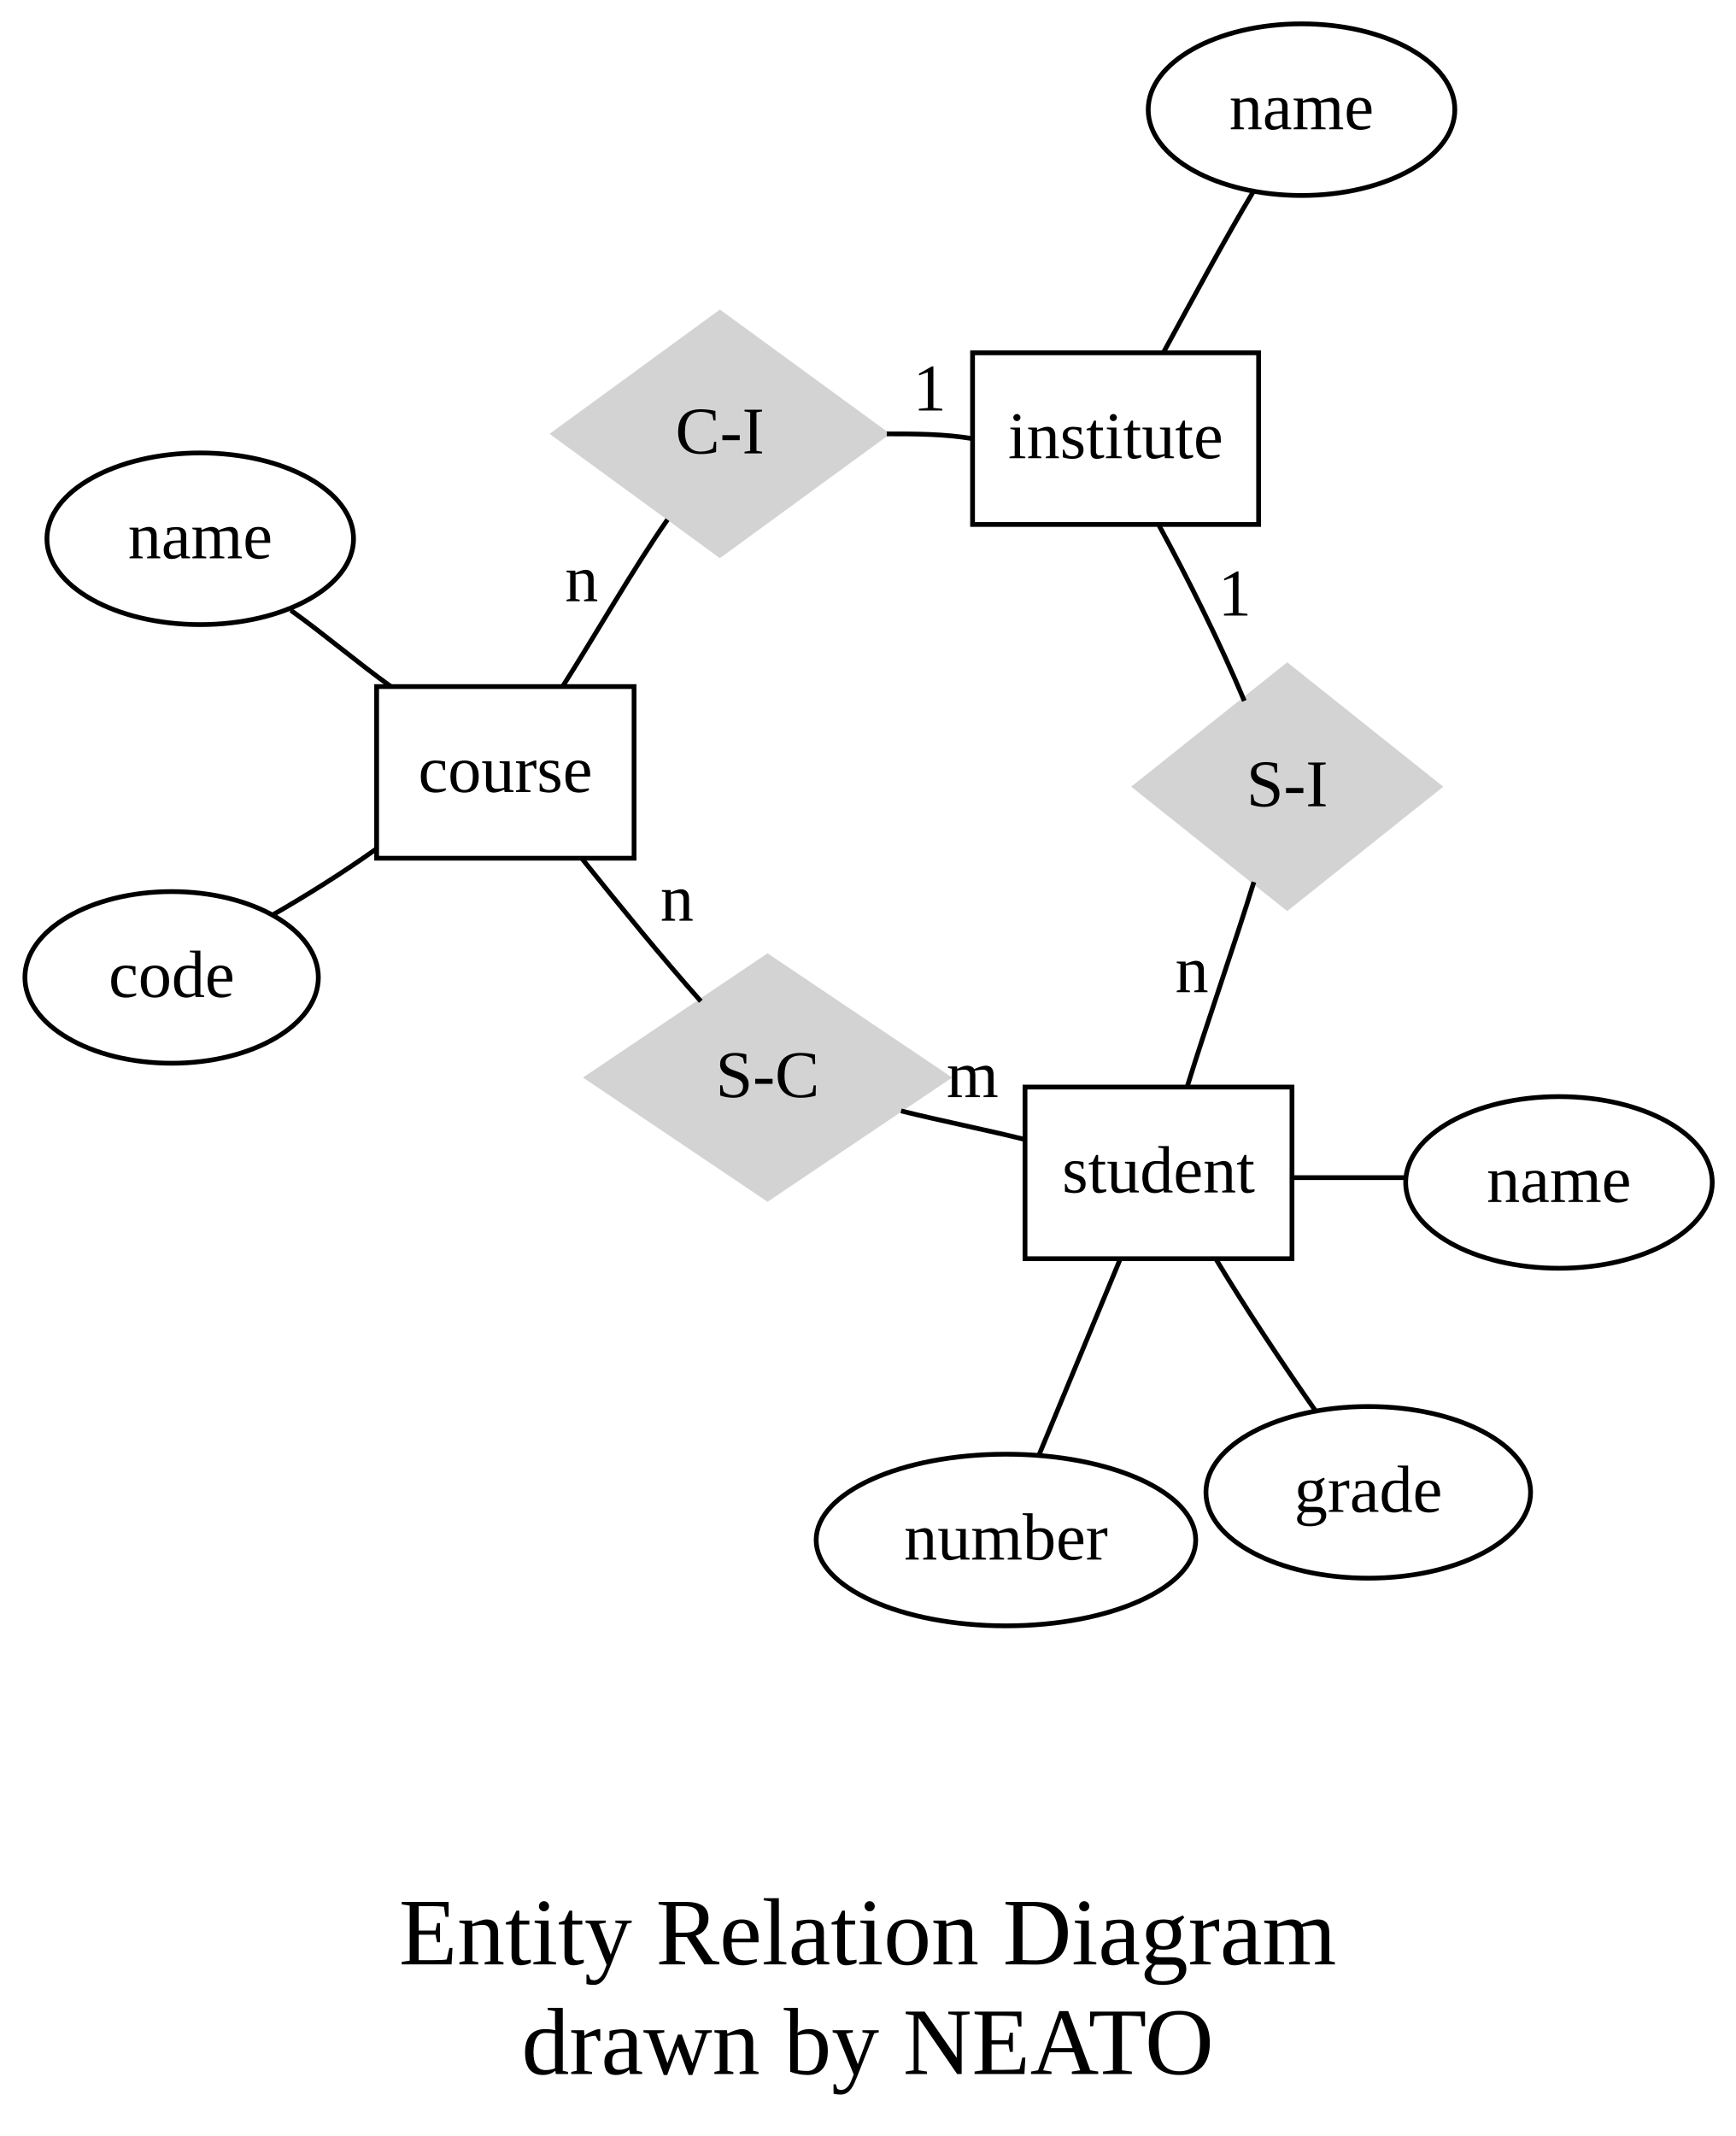
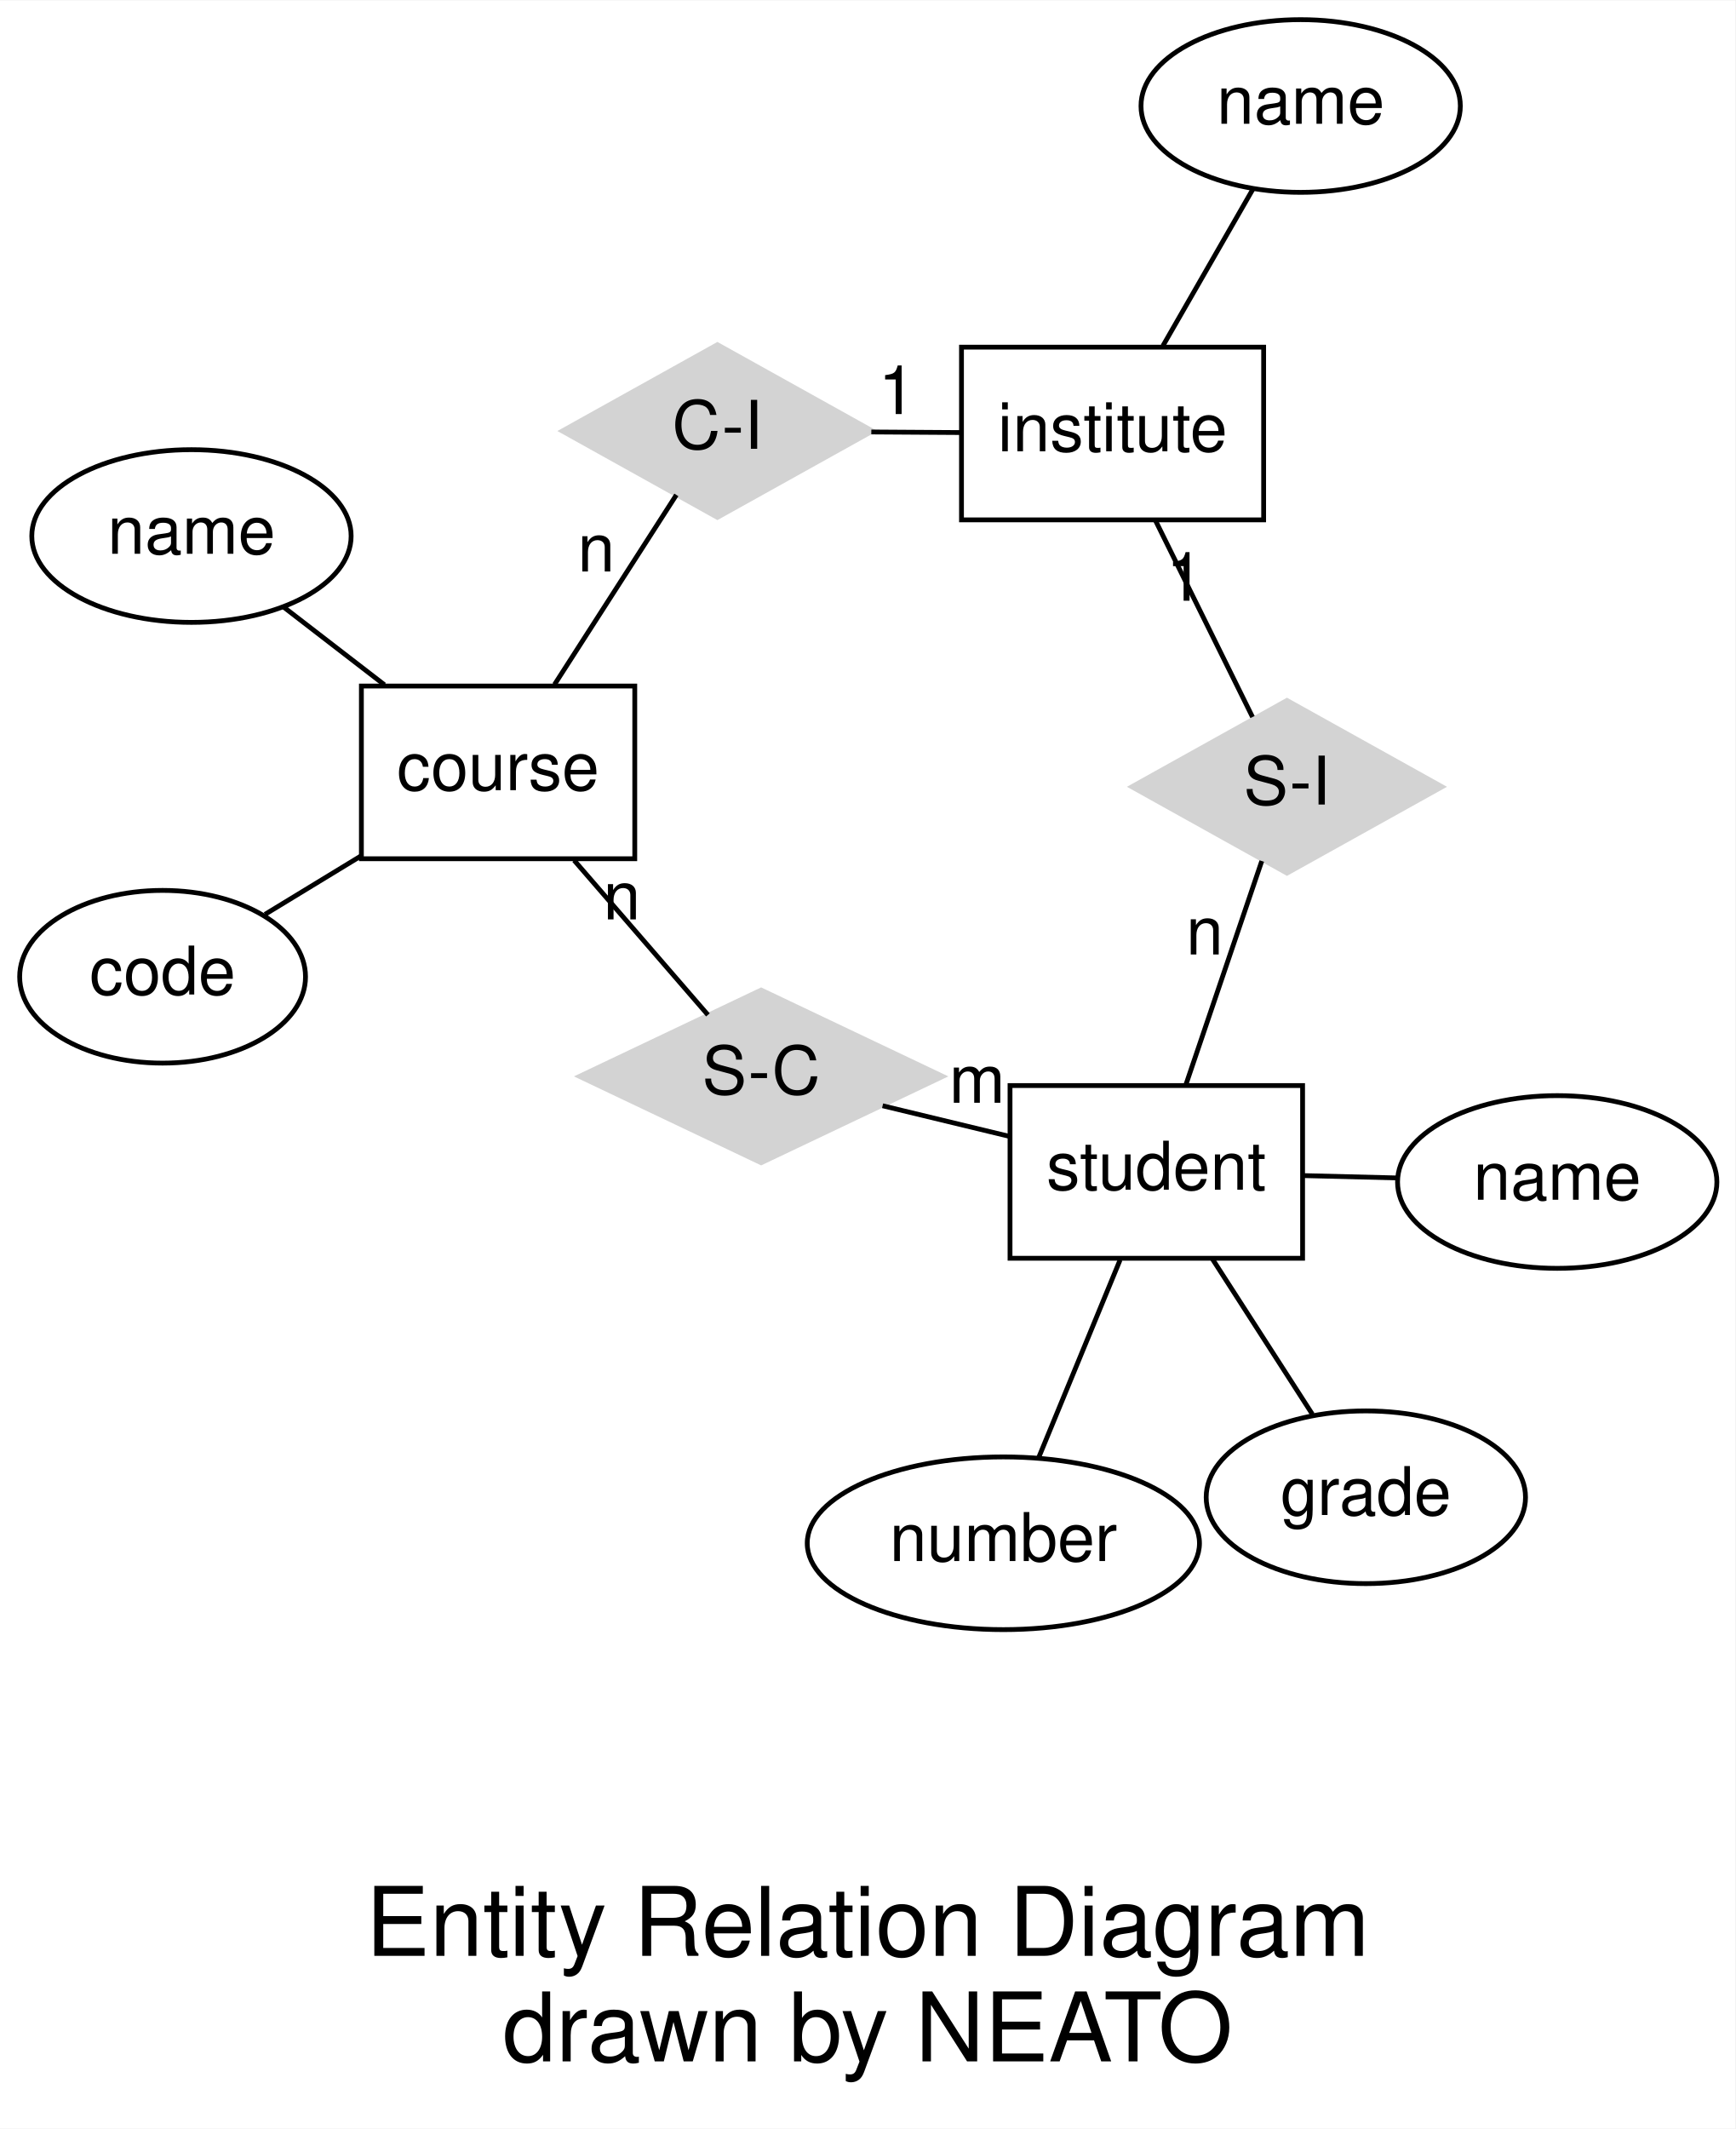
- <svg xmlns="http://www.w3.org/2000/svg" width="364pt" height="448pt" viewBox="0.00 0.00 364.00 448.00">
-   <g id="graph0" class="graph" transform="scale(1 1) rotate(0) translate(4 444)">
-     <polygon style="fill:white;stroke:white;" points="-4,4 -4,-444 360,-444 360,4 -4,4" />
-     <text text-anchor="middle" x="178" y="-32" style="font-family:Times New Roman;font-size:20.00;">Entity Relation Diagram</text>
-     <text text-anchor="middle" x="178" y="-9" style="font-family:Times New Roman;font-size:20.00;">drawn by NEATO</text>
+ <svg xmlns="http://www.w3.org/2000/svg" width="362pt" height="444pt" viewBox="0.00 0.00 361.83 443.60">
+   <g id="graph0" class="graph" transform="scale(1 1) rotate(0) translate(4 439.6)">
+     <polygon fill="white" stroke="transparent" points="-4,4 -4,-439.6 357.83,-439.6 357.83,4 -4,4" />
+     <text text-anchor="middle" x="176.91" y="-32" font-family="Helvetica,Arial,sans-serif" font-size="20.00">Entity Relation Diagram</text>
+     <text text-anchor="middle" x="176.91" y="-10" font-family="Helvetica,Arial,sans-serif" font-size="20.00">drawn by NEATO</text>
    <g id="node1" class="node">
-       <polygon style="fill:none;stroke:black;" points="129,-300 75,-300 75,-264 129,-264 129,-300" />
-       <text text-anchor="middle" x="102" y="-277.9" style="font-family:Times New Roman;font-size:14.00;">course</text>
+       <polygon fill="none" stroke="black" points="128.35,-296.69 71.35,-296.69 71.35,-260.69 128.35,-260.69 128.35,-296.69" />
+       <text text-anchor="middle" x="99.85" y="-274.99" font-family="Helvetica,Arial,sans-serif" font-size="14.00">course</text>
+     </g>
+     <g id="node10" class="node">
+       <polygon fill="lightgrey" stroke="lightgrey" points="145.58,-367.85 113.24,-349.85 145.58,-331.85 177.92,-349.85 145.58,-367.85" />
+       <text text-anchor="middle" x="145.58" y="-346.15" font-family="Helvetica,Arial,sans-serif" font-size="14.00">C-I</text>
+     </g>
+     <g id="edge3" class="edge">
+       <path fill="none" stroke="black" d="M111.62,-297.01C119.56,-309.37 129.86,-325.38 137.02,-336.53" />
+       <text text-anchor="middle" x="120.32" y="-320.57" font-family="Helvetica,Arial,sans-serif" font-size="14.00">n</text>
+     </g>
+     <g id="node2" class="node">
+       <polygon fill="none" stroke="black" points="259.47,-367.33 196.47,-367.33 196.47,-331.33 259.47,-331.33 259.47,-367.33" />
+       <text text-anchor="middle" x="227.97" y="-345.63" font-family="Helvetica,Arial,sans-serif" font-size="14.00">institute</text>
+     </g>
+     <g id="node5" class="node">
+       <ellipse fill="none" stroke="black" cx="267.19" cy="-417.6" rx="33.29" ry="18" />
+       <text text-anchor="middle" x="267.19" y="-413.9" font-family="Helvetica,Arial,sans-serif" font-size="14.00">name</text>
+     </g>
+     <g id="edge5" class="edge">
+       <path fill="none" stroke="black" d="M238.48,-367.63C244.29,-377.74 251.47,-390.23 257.19,-400.2" />
+     </g>
+     <g id="node12" class="node">
+       <polygon fill="lightgrey" stroke="lightgrey" points="264.33,-293.69 231.99,-275.69 264.33,-257.69 296.67,-275.69 264.33,-293.69" />
+       <text text-anchor="middle" x="264.33" y="-271.99" font-family="Helvetica,Arial,sans-serif" font-size="14.00">S-I</text>
+     </g>
+     <g id="edge6" class="edge">
+       <path fill="none" stroke="black" d="M236.95,-331.13C243.18,-318.52 251.36,-301.96 257.15,-290.23" />
+       <text text-anchor="middle" x="243.05" y="-314.48" font-family="Helvetica,Arial,sans-serif" font-size="14.00">1</text>
+     </g>
+     <g id="node3" class="node">
+       <polygon fill="none" stroke="black" points="267.59,-213.41 206.59,-213.41 206.59,-177.41 267.59,-177.41 267.59,-213.41" />
+       <text text-anchor="middle" x="237.09" y="-191.71" font-family="Helvetica,Arial,sans-serif" font-size="14.00">student</text>
+     </g>
+     <g id="node6" class="node">
+       <ellipse fill="none" stroke="black" cx="320.68" cy="-193.31" rx="33.29" ry="18" />
+       <text text-anchor="middle" x="320.68" y="-189.61" font-family="Helvetica,Arial,sans-serif" font-size="14.00">name</text>
+     </g>
+     <g id="edge9" class="edge">
+       <path fill="none" stroke="black" d="M267.74,-194.64C274.17,-194.48 280.98,-194.31 287.5,-194.15" />
+     </g>
+     <g id="node8" class="node">
+       <ellipse fill="none" stroke="black" cx="280.78" cy="-127.59" rx="33.29" ry="18" />
+       <text text-anchor="middle" x="280.78" y="-123.89" font-family="Helvetica,Arial,sans-serif" font-size="14.00">grade</text>
+     </g>
+     <g id="edge8" class="edge">
+       <path fill="none" stroke="black" d="M248.8,-177.24C255.27,-167.19 263.27,-154.78 269.64,-144.88" />
+     </g>
+     <g id="node9" class="node">
+       <ellipse fill="none" stroke="black" cx="205.2" cy="-118" rx="40.89" ry="18" />
+       <text text-anchor="middle" x="205.2" y="-114.3" font-family="Helvetica,Arial,sans-serif" font-size="14.00">number</text>
+     </g>
+     <g id="edge10" class="edge">
+       <path fill="none" stroke="black" d="M229.54,-177.07C224.42,-164.64 217.68,-148.29 212.6,-135.95" />
    </g>
    <g id="node11" class="node">
-       <polygon style="fill:lightgrey;stroke:lightgrey;" points="147,-378.456 112.121,-353 147,-327.544 181.879,-353 147,-378.456" />
-       <text text-anchor="middle" x="147" y="-348.9" style="font-family:Times New Roman;font-size:14.00;">C-I</text>
+       <polygon fill="lightgrey" stroke="lightgrey" points="154.7,-233.32 116.83,-215.32 154.7,-197.32 192.57,-215.32 154.7,-233.32" />
+       <text text-anchor="middle" x="154.7" y="-211.62" font-family="Helvetica,Arial,sans-serif" font-size="14.00">S-C</text>
+     </g>
+     <g id="edge11" class="edge">
+       <path fill="none" stroke="black" d="M206.41,-202.83C197.72,-204.93 188.36,-207.19 180.02,-209.2" />
+       <text text-anchor="middle" x="199.72" y="-209.82" font-family="Helvetica,Arial,sans-serif" font-size="14.00">m</text>
+     </g>
+     <g id="node4" class="node">
+       <ellipse fill="none" stroke="black" cx="35.92" cy="-327.96" rx="33.29" ry="18" />
+       <text text-anchor="middle" x="35.92" y="-324.26" font-family="Helvetica,Arial,sans-serif" font-size="14.00">name</text>
+     </g>
+     <g id="edge1" class="edge">
+       <path fill="none" stroke="black" d="M55.1,-313.18C61.72,-308.08 69.22,-302.3 76.15,-296.95" />
+     </g>
+     <g id="node7" class="node">
+       <ellipse fill="none" stroke="black" cx="29.9" cy="-236.09" rx="29.8" ry="18" />
+       <text text-anchor="middle" x="29.9" y="-232.39" font-family="Helvetica,Arial,sans-serif" font-size="14.00">code</text>
+     </g>
+     <g id="edge2" class="edge">
+       <path fill="none" stroke="black" d="M51.26,-249.1C57.53,-252.92 64.49,-257.16 71.14,-261.2" />
+     </g>
+     <g id="edge4" class="edge">
+       <path fill="none" stroke="black" d="M177.67,-349.65C183.81,-349.61 190.24,-349.57 196.37,-349.53" />
+       <text text-anchor="middle" x="183.02" y="-353.39" font-family="Helvetica,Arial,sans-serif" font-size="14.00">1</text>
+     </g>
+     <g id="edge12" class="edge">
+       <path fill="none" stroke="black" d="M143.6,-228.14C135.58,-237.4 124.65,-250.04 115.71,-260.36" />
+       <text text-anchor="middle" x="125.66" y="-248.05" font-family="Helvetica,Arial,sans-serif" font-size="14.00">n</text>
    </g>
    <g id="edge7" class="edge">
-       <path style="fill:none;stroke:black;" d="M114,-300C121,-311 129,-325 136,-335" />
-       <text text-anchor="middle" x="118" y="-317.9" style="font-family:Times New Roman;font-size:14.00;">n</text>
-     </g>
-     <g id="node2" class="node">
-       <polygon style="fill:none;stroke:black;" points="260,-370 200,-370 200,-334 260,-334 260,-370" />
-       <text text-anchor="middle" x="230" y="-347.9" style="font-family:Times New Roman;font-size:14.00;">institute</text>
-     </g>
-     <g id="node6" class="node">
-       <ellipse style="fill:none;stroke:black;" cx="269" cy="-421" rx="32.157" ry="18" />
-       <text text-anchor="middle" x="269" y="-416.9" style="font-family:Times New Roman;font-size:14.00;">name</text>
-     </g>
-     <g id="edge11" class="edge">
-       <path style="fill:none;stroke:black;" d="M240,-370C246,-381 253,-394 259,-404" />
-     </g>
-     <g id="node13" class="node">
-       <polygon style="fill:lightgrey;stroke:lightgrey;" points="266,-304.456 234.069,-279 266,-253.544 297.931,-279 266,-304.456" />
-       <text text-anchor="middle" x="266" y="-274.9" style="font-family:Times New Roman;font-size:14.00;">S-I</text>
-     </g>
-     <g id="edge13" class="edge">
-       <path style="fill:none;stroke:black;" d="M239,-334C245,-323 252,-309 257,-297" />
-       <text text-anchor="middle" x="255" y="-314.9" style="font-family:Times New Roman;font-size:14.00;">1</text>
-     </g>
-     <g id="node3" class="node">
-       <polygon style="fill:none;stroke:black;" points="267,-216 211,-216 211,-180 267,-180 267,-216" />
-       <text text-anchor="middle" x="239" y="-193.9" style="font-family:Times New Roman;font-size:14.00;">student</text>
-     </g>
-     <g id="node7" class="node">
-       <ellipse style="fill:none;stroke:black;" cx="323" cy="-196" rx="32.157" ry="18" />
-       <text text-anchor="middle" x="323" y="-191.9" style="font-family:Times New Roman;font-size:14.00;">name</text>
-     </g>
-     <g id="edge19" class="edge">
-       <path style="fill:none;stroke:black;" d="M267,-197C275,-197 283,-197 291,-197" />
-     </g>
-     <g id="node9" class="node">
-       <ellipse style="fill:none;stroke:black;" cx="283" cy="-131" rx="34.049" ry="18" />
-       <text text-anchor="middle" x="283" y="-126.9" style="font-family:Times New Roman;font-size:14.00;">grade</text>
-     </g>
-     <g id="edge17" class="edge">
-       <path style="fill:none;stroke:black;" d="M251,-180C257,-170 265,-158 272,-148" />
-     </g>
-     <g id="node10" class="node">
-       <ellipse style="fill:none;stroke:black;" cx="207" cy="-121" rx="39.806" ry="18" />
-       <text text-anchor="middle" x="207" y="-116.9" style="font-family:Times New Roman;font-size:14.00;">number</text>
-     </g>
-     <g id="edge21" class="edge">
-       <path style="fill:none;stroke:black;" d="M231,-180C226,-168 219,-151 214,-139" />
-     </g>
-     <g id="node12" class="node">
-       <polygon style="fill:lightgrey;stroke:lightgrey;" points="157,-243.456 119.172,-218 157,-192.544 194.828,-218 157,-243.456" />
-       <text text-anchor="middle" x="157" y="-213.9" style="font-family:Times New Roman;font-size:14.00;">S-C</text>
-     </g>
-     <g id="edge23" class="edge">
-       <path style="fill:none;stroke:black;" d="M211,-205C203,-207 193,-209 185,-211" />
-       <text text-anchor="middle" x="200" y="-213.9" style="font-family:Times New Roman;font-size:14.00;">m</text>
-     </g>
-     <g id="node5" class="node">
-       <ellipse style="fill:none;stroke:black;" cx="38" cy="-331" rx="32.157" ry="18" />
-       <text text-anchor="middle" x="38" y="-326.9" style="font-family:Times New Roman;font-size:14.00;">name</text>
-     </g>
-     <g id="edge3" class="edge">
-       <path style="fill:none;stroke:black;" d="M57,-316C64,-311 71,-305 78,-300" />
-     </g>
-     <g id="node8" class="node">
-       <ellipse style="fill:none;stroke:black;" cx="32" cy="-239" rx="30.773" ry="18" />
-       <text text-anchor="middle" x="32" y="-234.9" style="font-family:Times New Roman;font-size:14.00;">code</text>
-     </g>
-     <g id="edge5" class="edge">
-       <path style="fill:none;stroke:black;" d="M53,-252C60,-256 68,-261 75,-266" />
-     </g>
-     <g id="edge9" class="edge">
-       <path style="fill:none;stroke:black;" d="M182,-353C188,-353 194,-353 200,-352" />
-       <text text-anchor="middle" x="191" y="-357.9" style="font-family:Times New Roman;font-size:14.00;">1</text>
-     </g>
-     <g id="edge25" class="edge">
-       <path style="fill:none;stroke:black;" d="M143,-234C135,-243 126,-254 118,-264" />
-       <text text-anchor="middle" x="138" y="-250.9" style="font-family:Times New Roman;font-size:14.00;">n</text>
-     </g>
-     <g id="edge15" class="edge">
-       <path style="fill:none;stroke:black;" d="M259,-259C255,-246 249,-229 245,-216" />
-       <text text-anchor="middle" x="246" y="-235.9" style="font-family:Times New Roman;font-size:14.00;">n</text>
+       <path fill="none" stroke="black" d="M259.08,-260.21C254.57,-246.91 248.05,-227.7 243.28,-213.65" />
+       <text text-anchor="middle" x="247.18" y="-240.73" font-family="Helvetica,Arial,sans-serif" font-size="14.00">n</text>
    </g>
  </g>
</svg>
